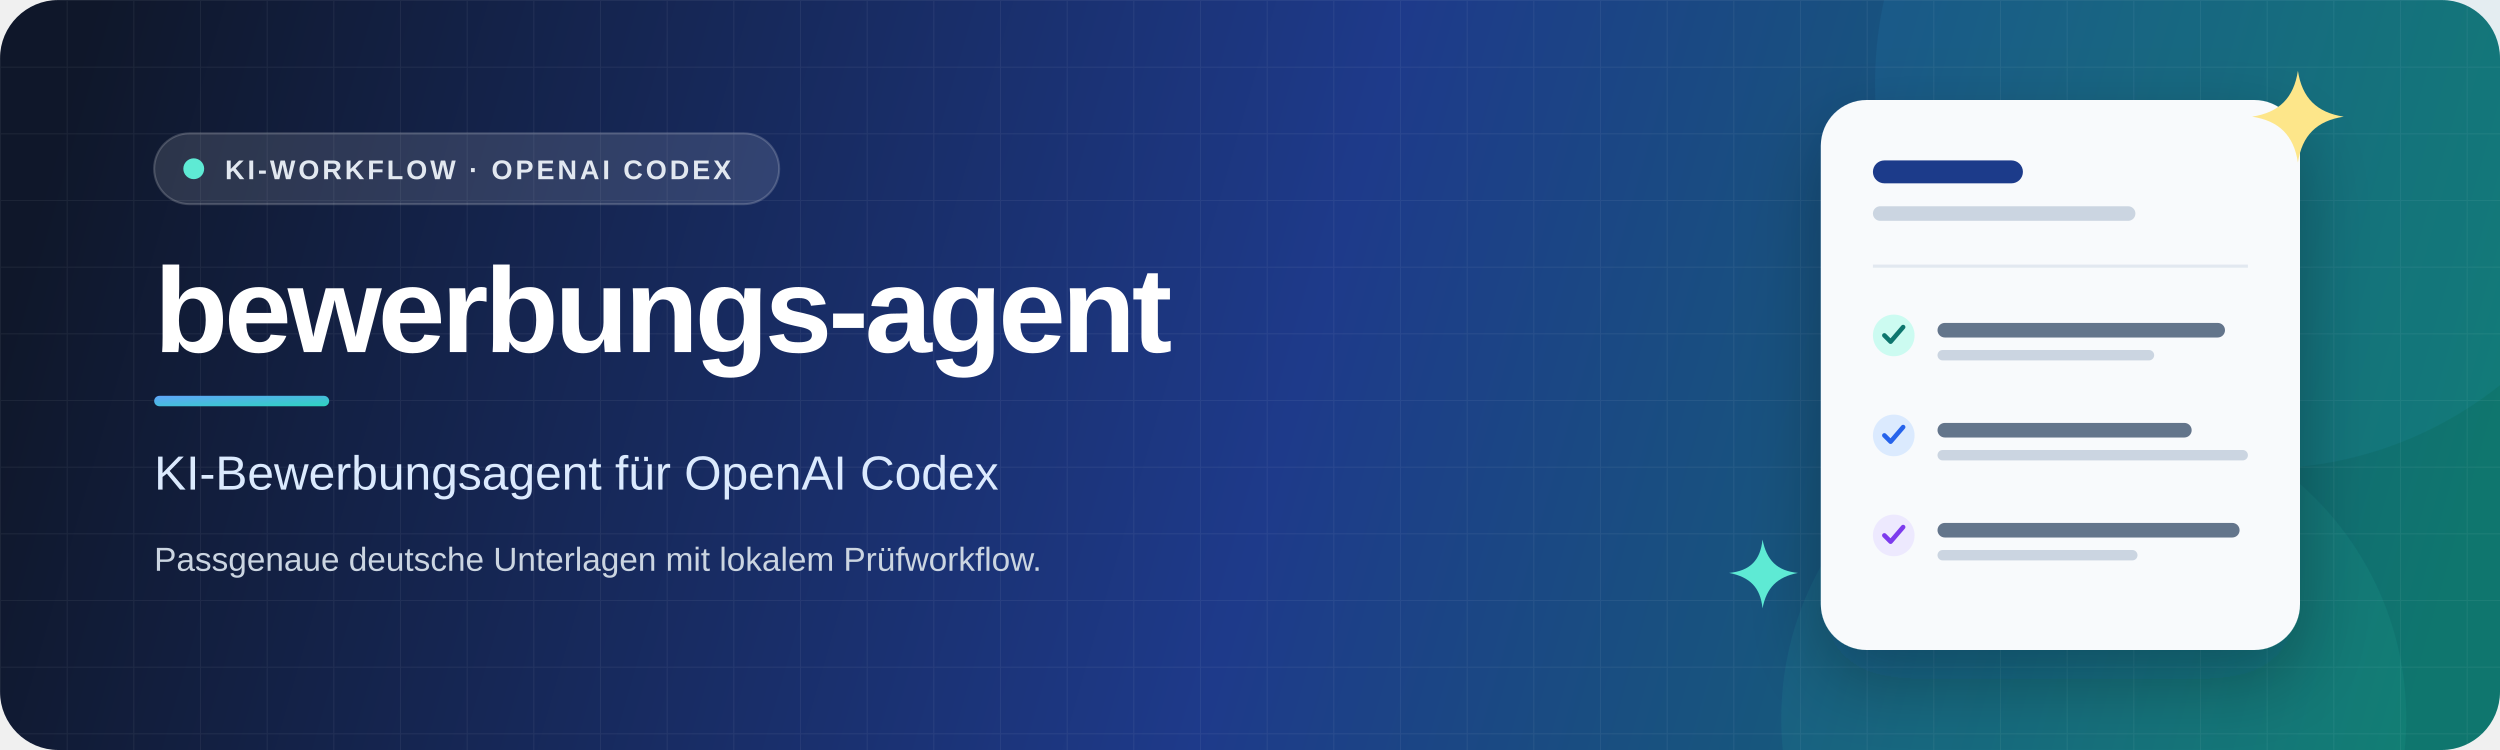
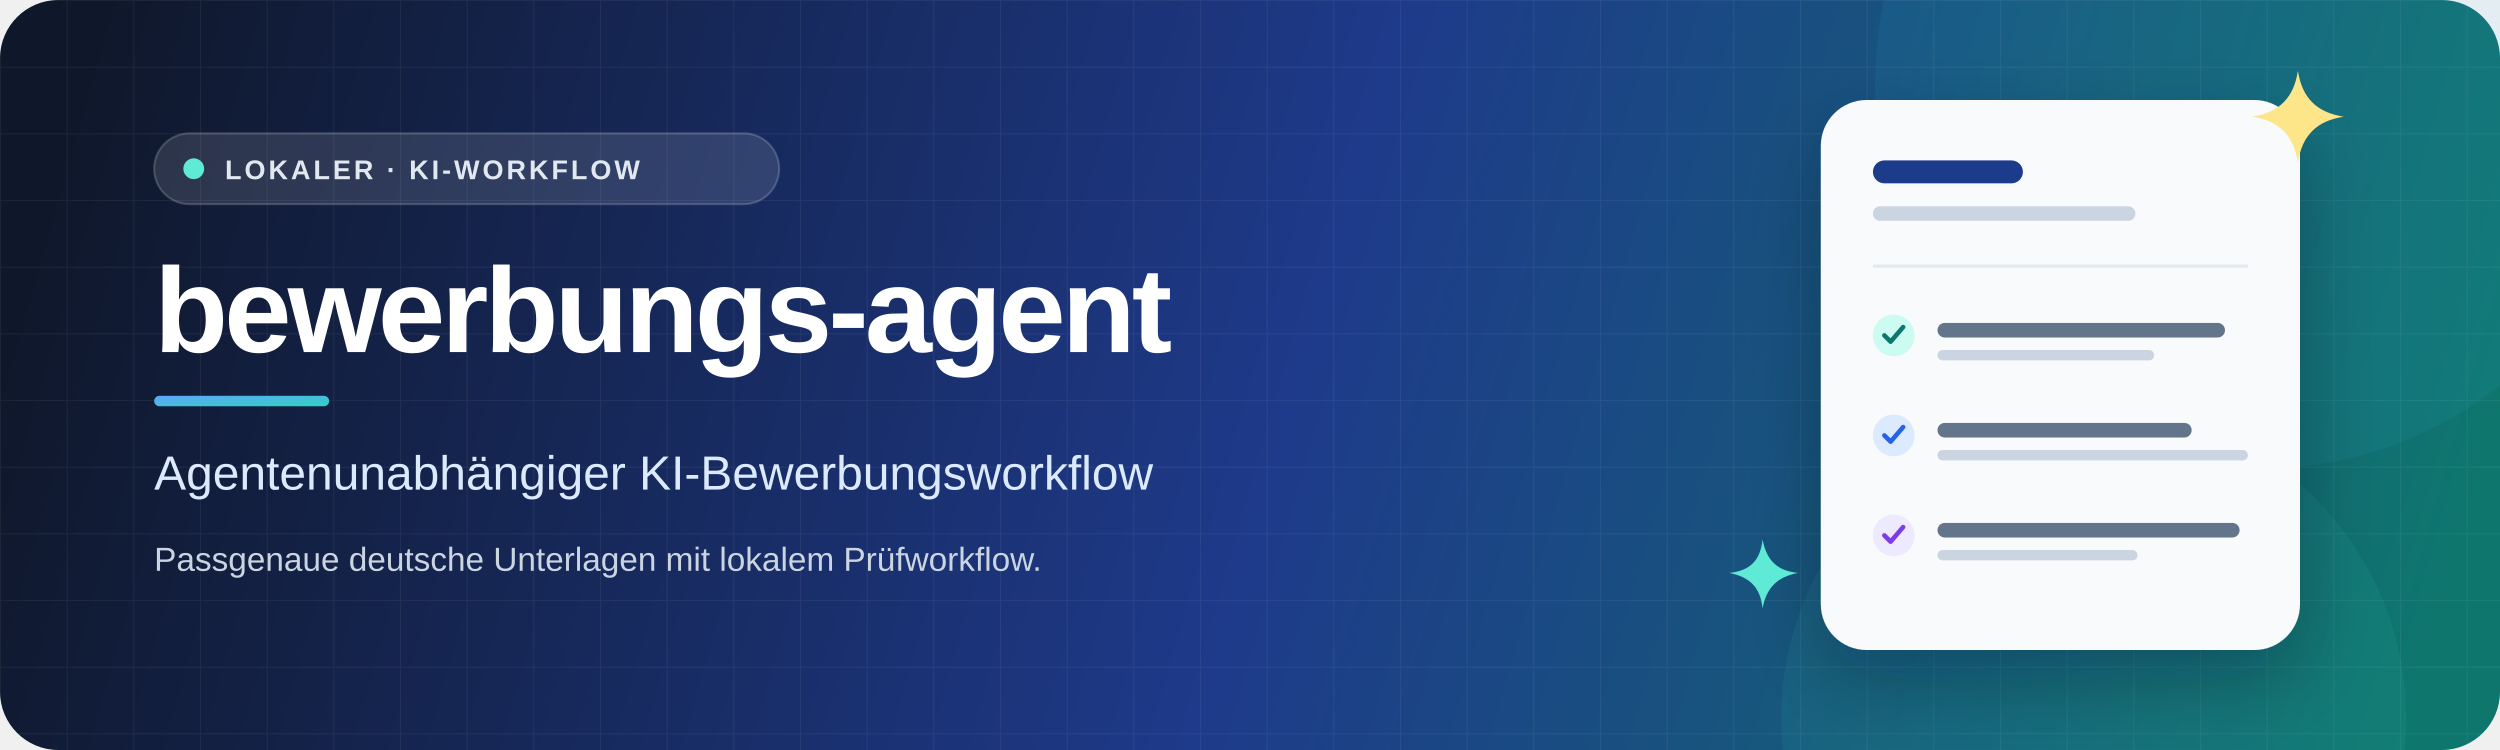
<svg xmlns="http://www.w3.org/2000/svg" width="1200" height="360" viewBox="0 0 1200 360" role="img" aria-labelledby="title description">
  <defs>
    <linearGradient id="background" x1="40" y1="20" x2="1160" y2="340" gradientUnits="userSpaceOnUse">
      <stop stop-color="#0F172A" />
      <stop offset="0.52" stop-color="#1E3A8A" />
      <stop offset="1" stop-color="#0F766E" />
    </linearGradient>
    <linearGradient id="accent" x1="0" y1="0" x2="1" y2="1">
      <stop stop-color="#60A5FA" />
      <stop offset="1" stop-color="#2DD4BF" />
    </linearGradient>
    <filter id="shadow" x="-30%" y="-30%" width="160%" height="160%">
      <feDropShadow dx="0" dy="14" stdDeviation="18" flood-color="#020617" flood-opacity="0.28" />
    </filter>
    <pattern id="grid" width="32" height="32" patternUnits="userSpaceOnUse">
      <path d="M 32 0 L 0 0 0 32" fill="none" stroke="#FFFFFF" stroke-opacity="0.055" />
    </pattern>
  </defs>
  <rect width="1200" height="360" rx="28" fill="url(#background)" />
  <rect width="1200" height="360" rx="28" fill="url(#grid)" />
  <circle cx="1085" cy="40" r="185" fill="#38BDF8" opacity="0.07" />
  <circle cx="1005" cy="345" r="150" fill="#2DD4BF" opacity="0.08" />
  <g transform="translate(74 64)">
    <rect width="300" height="34" rx="17" fill="#FFFFFF" fill-opacity="0.12" stroke="#FFFFFF" stroke-opacity="0.18" />
    <circle cx="19" cy="17" r="5" fill="#5EEAD4" />
-     <text x="34" y="22" fill="#E2E8F0" font-family="Segoe UI, Arial, sans-serif" font-size="13" font-weight="700" letter-spacing="1.4">KI-WORKFLOW · OPENAI CODEX</text>
+     <text x="34" y="22" fill="#E2E8F0" font-family="Segoe UI, Arial, sans-serif" font-size="13" font-weight="700" letter-spacing="1.4">LOKALER · KI-WORKFLOW</text>
    <text y="105" fill="#FFFFFF" font-family="Segoe UI, Arial, sans-serif" font-size="58" font-weight="750" letter-spacing="-1.8">bewerbungs-agent</text>
    <rect y="126" width="84" height="5" rx="2.5" fill="url(#accent)" />
-     <text y="171" fill="#DBEAFE" font-family="Segoe UI, Arial, sans-serif" font-size="23" font-weight="500">KI-Bewerbungsagent für OpenAI Codex</text>
+     <text y="171" fill="#DBEAFE" font-family="Segoe UI, Arial, sans-serif" font-size="23" font-weight="500">Agentenunabhängiger KI-Bewerbungsworkflow</text>
    <text y="210" fill="#CBD5E1" font-family="Segoe UI, Arial, sans-serif" font-size="16">Passgenaue deutsche Unterlagen mit lokalem Prüfworkflow.</text>
  </g>
  <g transform="translate(874 48)" filter="url(#shadow)">
    <rect x="0" y="0" width="230" height="264" rx="22" fill="#F8FAFC" />
    <rect x="25" y="29" width="72" height="11" rx="5.5" fill="#1E3A8A" />
    <rect x="25" y="51" width="126" height="7" rx="3.5" fill="#CBD5E1" />
    <rect x="25" y="79" width="180" height="1.5" fill="#E2E8F0" />
    <g transform="translate(25 103)">
      <circle cx="10" cy="10" r="10" fill="#CCFBF1" />
      <path d="m5.5 10 3 3 6-7" fill="none" stroke="#0F766E" stroke-width="2.2" stroke-linecap="round" stroke-linejoin="round" />
      <rect x="31" y="4" width="138" height="7" rx="3.5" fill="#64748B" />
      <rect x="31" y="17" width="104" height="5" rx="2.5" fill="#CBD5E1" />
    </g>
    <g transform="translate(25 151)">
      <circle cx="10" cy="10" r="10" fill="#DBEAFE" />
      <path d="m5.5 10 3 3 6-7" fill="none" stroke="#2563EB" stroke-width="2.2" stroke-linecap="round" stroke-linejoin="round" />
      <rect x="31" y="4" width="122" height="7" rx="3.5" fill="#64748B" />
      <rect x="31" y="17" width="149" height="5" rx="2.5" fill="#CBD5E1" />
    </g>
    <g transform="translate(25 199)">
      <circle cx="10" cy="10" r="10" fill="#EDE9FE" />
      <path d="m5.5 10 3 3 6-7" fill="none" stroke="#7C3AED" stroke-width="2.2" stroke-linecap="round" stroke-linejoin="round" />
      <rect x="31" y="4" width="145" height="7" rx="3.5" fill="#64748B" />
      <rect x="31" y="17" width="96" height="5" rx="2.5" fill="#CBD5E1" />
    </g>
  </g>
  <g transform="translate(1081 44)">
    <path d="M0 12C13 10 20 3 22-10c2 13 9 20 22 22-13 2-20 9-22 22C20 21 13 14 0 12Z" fill="#FDE68A" />
  </g>
  <g transform="translate(830 266)">
    <path d="M0 9C10 8 15 3 16-7c2 10 7 15 17 16-10 2-15 7-17 17C15 16 10 11 0 9Z" fill="#5EEAD4" />
  </g>
</svg>
